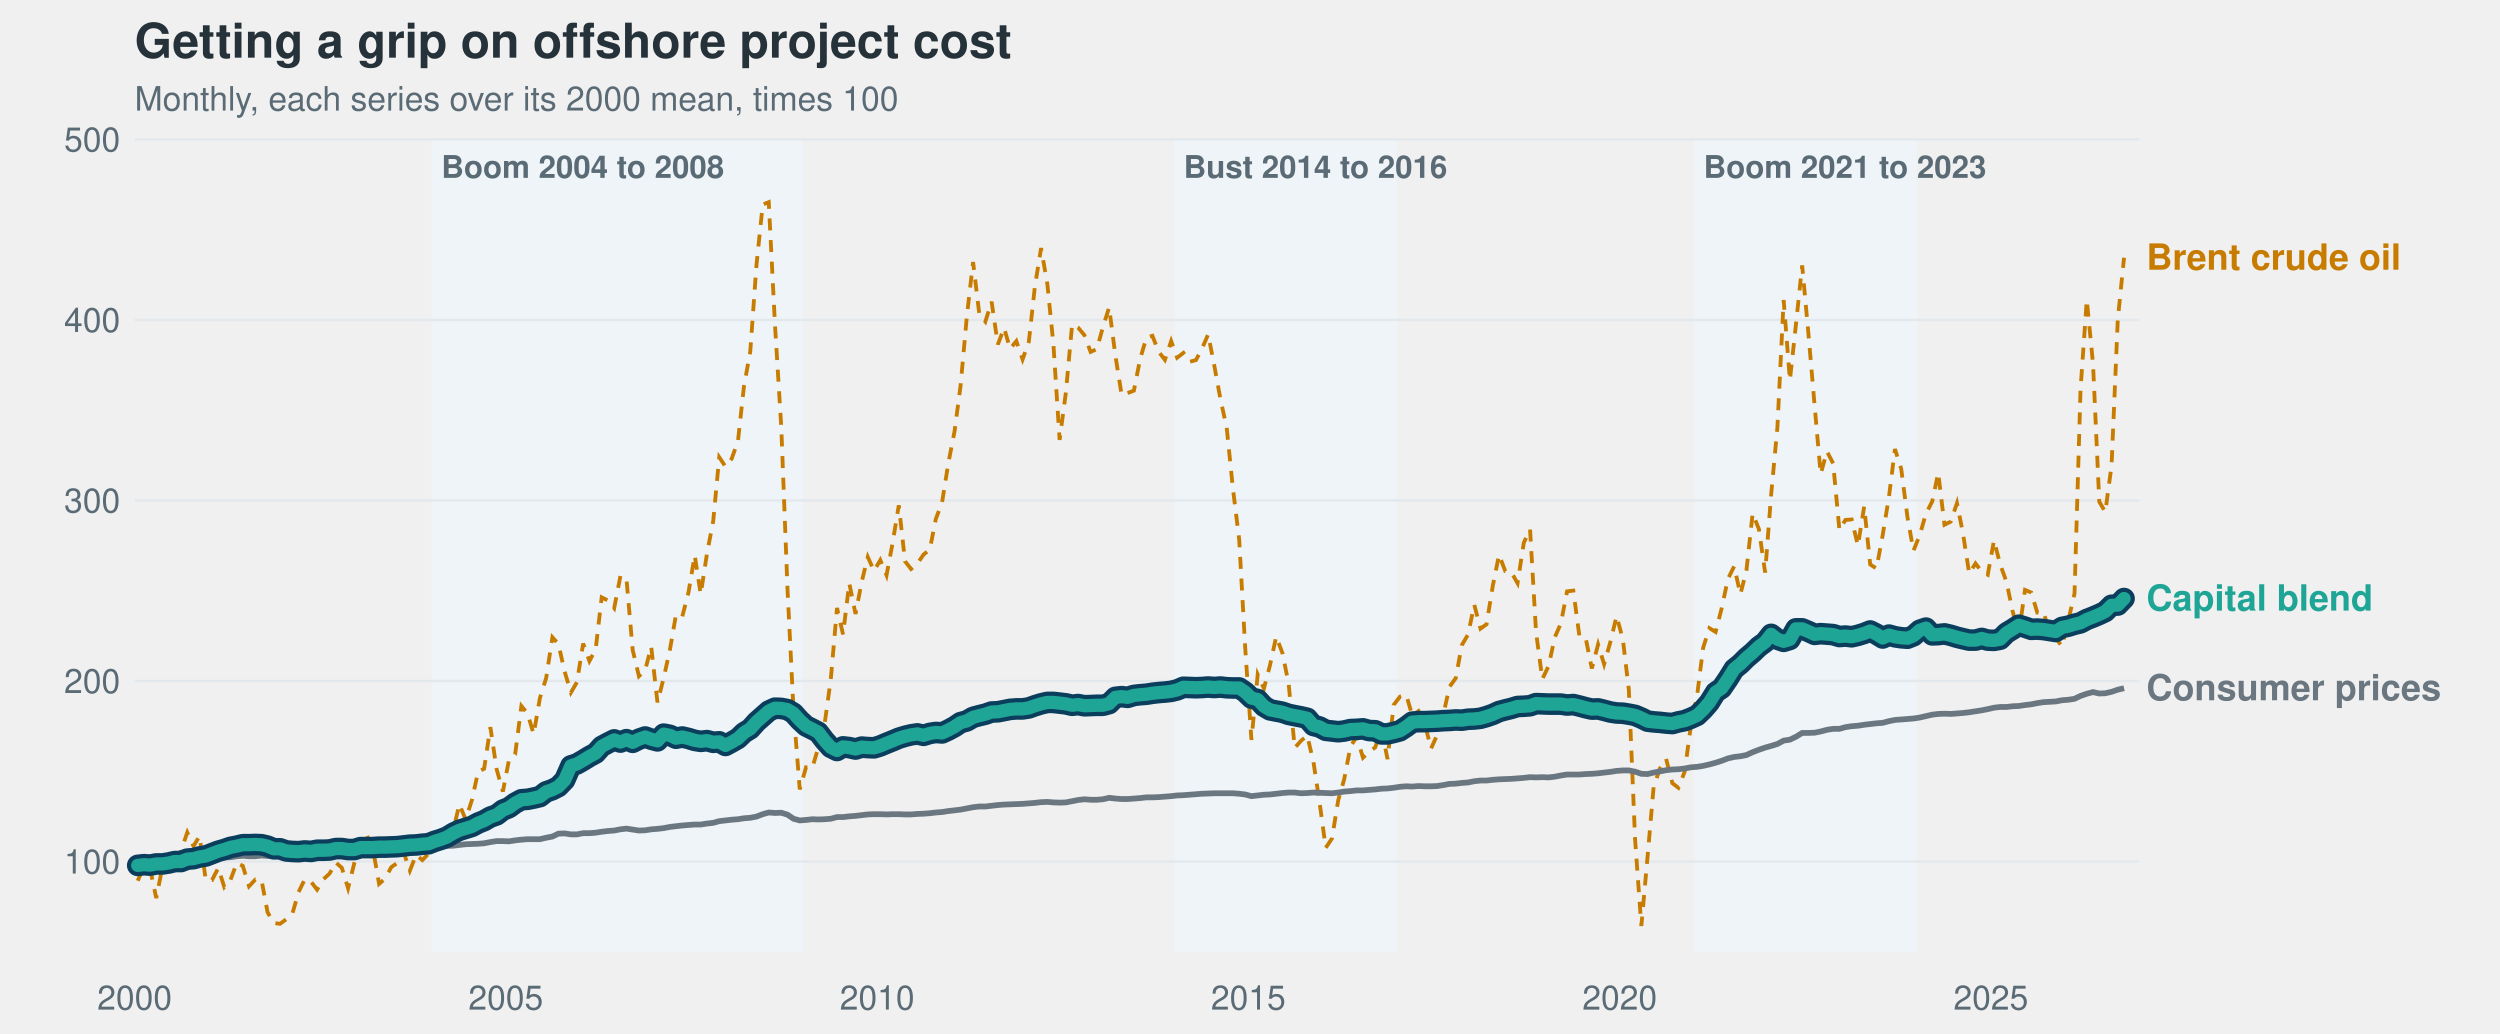
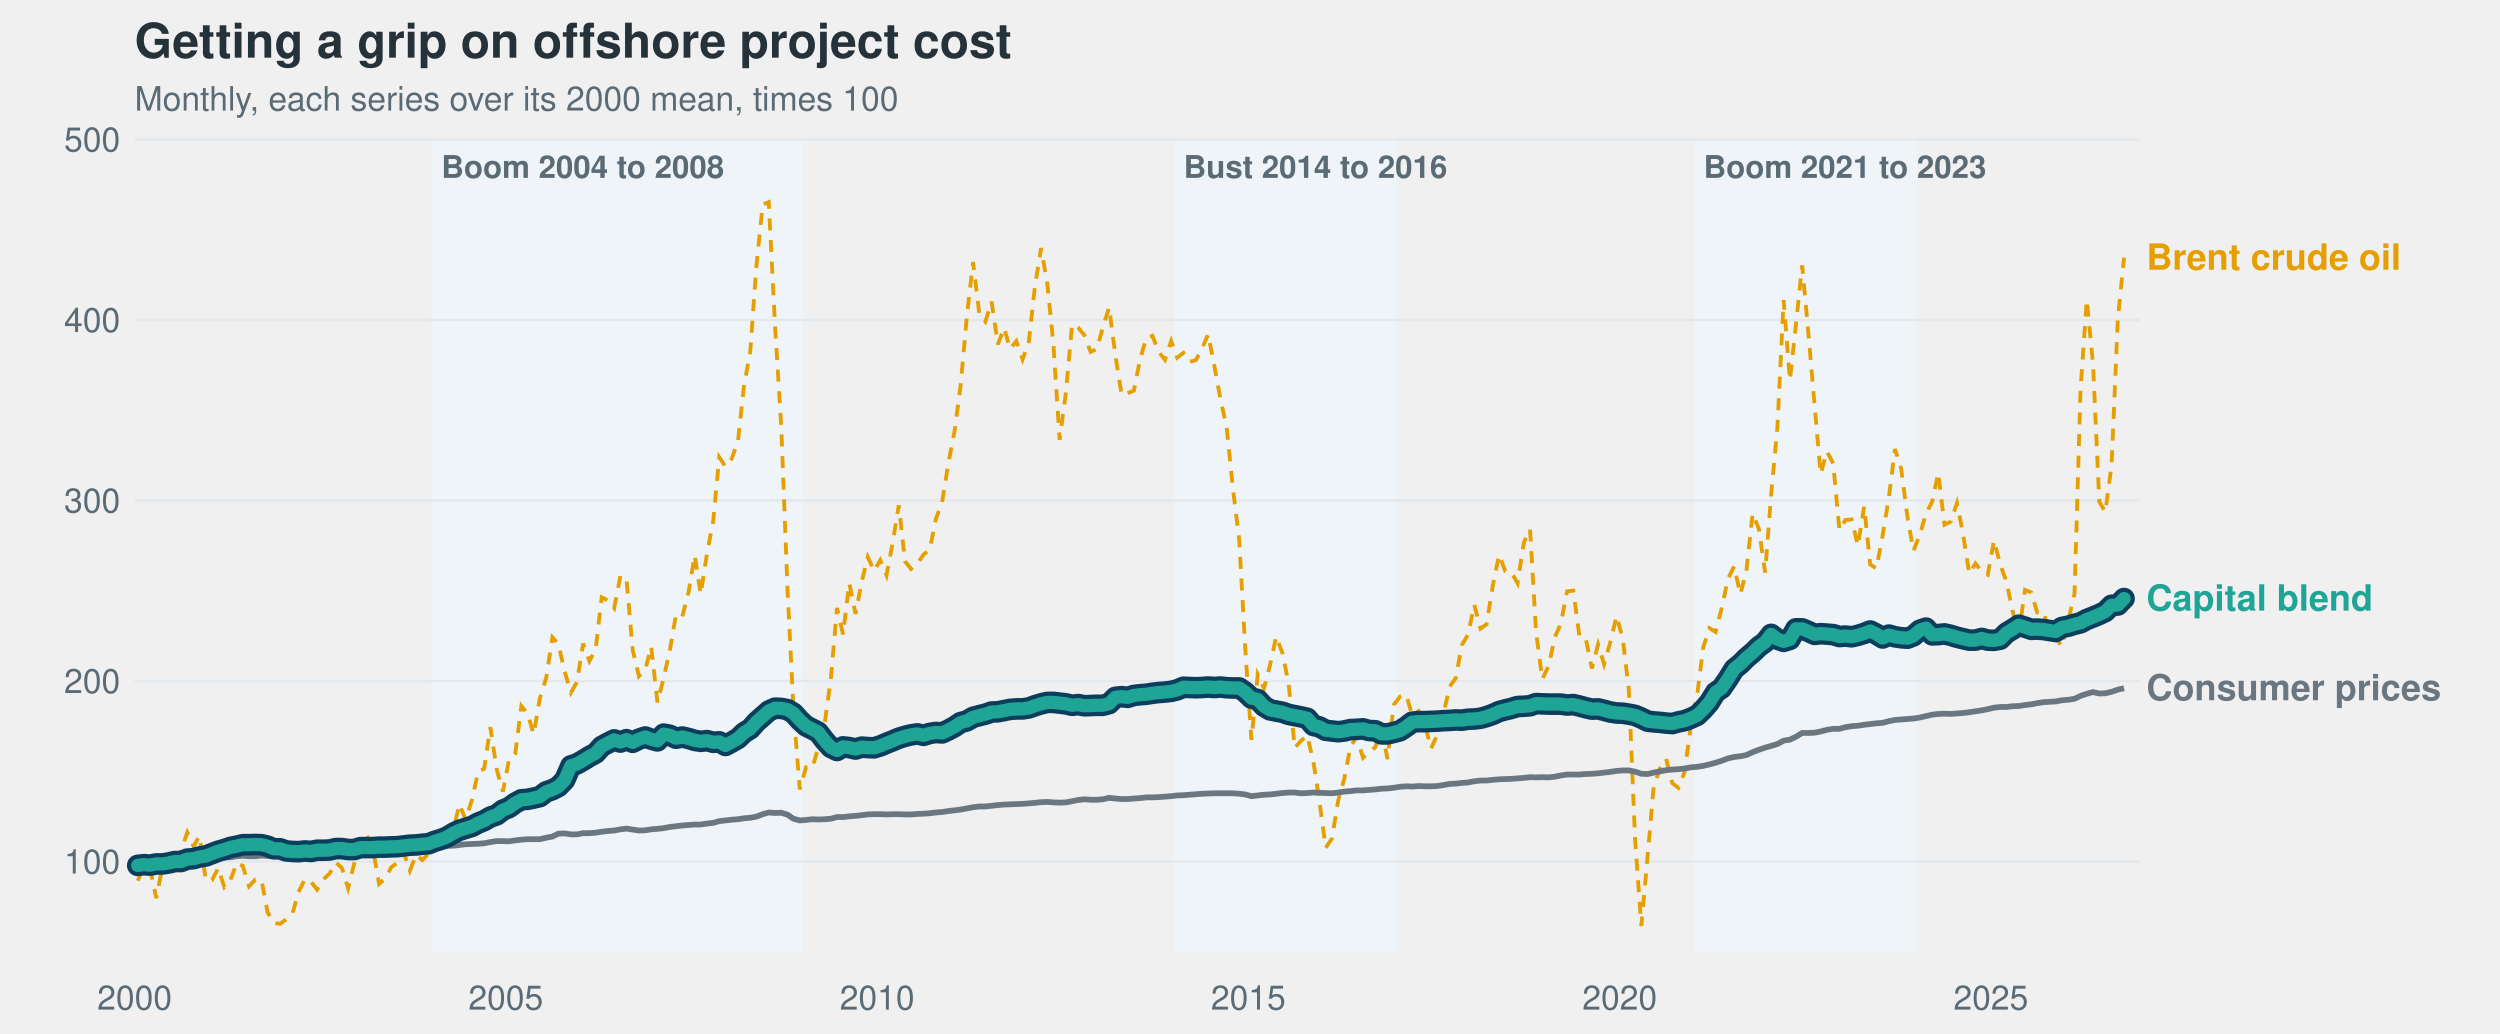
<svg xmlns="http://www.w3.org/2000/svg" viewBox="0 0 1040 430" role="img" aria-labelledby="f0t" class="viz">
-   <style>.s1{stroke:#245c94}.f1{fill:#245c94}.s2{stroke:#1fa596}.f2{fill:#1fa596}.ref{stroke:#6b7780}.fref{fill:#6b7780}.grid{stroke:#e3e8ec}.axis{stroke:#8a969e}.band{fill:#eef4f8}.ring{stroke:#ffffff}.s3{stroke:#c77c00}.f3{fill:#c77c00}.rim{stroke:#0b3d5c}.ring2{fill:#ffffff;stroke:#245c94}text{font:12px 'Segoe UI',Helvetica,Arial,sans-serif;fill:#26323a}.muted{fill:#5a6b76}</style>
+   <style>.s1{stroke:#245c94}.f1{fill:#245c94}.s2{stroke:#1fa596}.f2{fill:#1fa596}.ref{stroke:#6b7780}.fref{fill:#6b7780}.grid{stroke:#e3e8ec}.axis{stroke:#8a969e}.band{fill:#eef4f8}.ring{stroke:#ffffff}.s3{stroke:#e69f00}.f3{fill:#e69f00}.rim{stroke:#0b3d5c}.ring2{fill:#ffffff;stroke:#245c94}text{font:12px 'Segoe UI',Helvetica,Arial,sans-serif;fill:#26323a}.muted{fill:#5a6b76}</style>
  <text x="56" y="24" style="font-size:20px;font-weight:700">Getting a grip on offshore project cost</text>
  <text class="muted" x="56" y="46" style="font-size:14px">Monthly, each series over its 2000 mean, times 100</text>
  <rect class="band" x="179.6" y="58" width="154.4" height="338" />
  <text class="muted" x="183.6" y="74" style="font-size:13px;font-weight:600">Boom 2004 to 2008</text>
  <rect class="band" x="488.4" y="58" width="92.7" height="338" />
  <text class="muted" x="492.4" y="74" style="font-size:13px;font-weight:600">Bust 2014 to 2016</text>
  <rect class="band" x="704.7" y="58" width="92.7" height="338" />
  <text class="muted" x="708.7" y="74" style="font-size:13px;font-weight:600">Boom 2021 to 2023</text>
  <line class="grid" x1="56" x2="890" y1="358.4" y2="358.4" />
  <text class="muted" x="50" y="363.4" text-anchor="end" style="font-size:14px">100</text>
  <line class="grid" x1="56" x2="890" y1="283.3" y2="283.3" />
  <text class="muted" x="50" y="288.3" text-anchor="end" style="font-size:14px">200</text>
  <line class="grid" x1="56" x2="890" y1="208.2" y2="208.2" />
  <text class="muted" x="50" y="213.2" text-anchor="end" style="font-size:14px">300</text>
  <line class="grid" x1="56" x2="890" y1="133.1" y2="133.1" />
  <text class="muted" x="50" y="138.1" text-anchor="end" style="font-size:14px">400</text>
  <line class="grid" x1="56" x2="890" y1="58.0" y2="58.0" />
  <text class="muted" x="50" y="63.0" text-anchor="end" style="font-size:14px">500</text>
  <text class="muted" x="56.0" y="420" text-anchor="middle" style="font-size:14px">2000</text>
  <text class="muted" x="210.4" y="420" text-anchor="middle" style="font-size:14px">2005</text>
  <text class="muted" x="364.9" y="420" text-anchor="middle" style="font-size:14px">2010</text>
  <text class="muted" x="519.3" y="420" text-anchor="middle" style="font-size:14px">2015</text>
  <text class="muted" x="673.8" y="420" text-anchor="middle" style="font-size:14px">2020</text>
  <text class="muted" x="828.2" y="420" text-anchor="middle" style="font-size:14px">2025</text>
  <polyline class="s3" fill="none" stroke-width="1.6" stroke-dasharray="5 4" points="57.3,366.4 59.9,360.4 62.4,361.2 65.0,373.6 67.6,360.5 70.2,355.1 72.7,358.0 75.3,354.0 77.9,346.3 80.5,352.0 83.0,347.8 85.6,366.0 88.2,366.1 90.8,361.1 93.3,369.0 95.9,366.0 98.5,359.0 101.0,360.2 103.6,368.7 106.2,365.9 108.8,366.1 111.3,379.5 113.9,384.0 116.5,384.3 119.1,382.4 121.6,380.2 124.2,371.1 126.8,365.8 129.4,366.8 131.9,370.1 134.5,365.8 137.1,363.4 139.7,358.8 142.2,361.0 144.8,369.5 147.4,359.0 150.0,351.4 152.5,347.3 155.1,352.9 157.7,367.7 160.2,365.5 162.8,360.7 165.4,358.9 168.0,354.8 170.5,362.2 173.1,355.6 175.7,357.8 178.3,355.1 180.8,351.2 183.4,352.3 186.0,345.0 188.6,345.1 191.1,334.6 193.7,340.9 196.3,332.9 198.9,321.0 201.4,319.8 204.0,302.5 206.6,320.0 209.2,329.3 211.7,316.3 214.3,313.8 216.9,293.7 219.5,296.9 222.0,305.4 224.6,290.4 227.2,282.1 229.8,265.1 232.3,267.9 234.9,279.4 237.5,288.1 240.0,283.8 242.6,267.7 245.2,275.0 247.8,270.1 250.3,248.5 252.9,249.8 255.5,253.0 258.1,239.6 260.6,240.7 263.2,270.4 265.8,281.3 268.4,278.8 270.9,269.0 273.5,292.2 276.1,282.0 278.7,270.2 281.2,255.8 283.8,256.6 286.4,246.5 289.0,231.0 291.5,247.2 294.1,230.3 296.7,216.7 299.2,190.2 301.8,194.1 304.4,190.8 307.0,183.4 309.5,160.6 312.1,146.3 314.7,110.2 317.3,85.1 319.8,84.1 322.4,135.3 325.0,177.5 327.6,245.1 330.1,295.4 332.7,328.4 335.3,319.2 337.9,319.5 340.4,311.0 343.0,301.4 345.6,282.7 348.2,252.9 350.7,263.9 353.3,242.6 355.9,255.4 358.5,241.9 361.0,231.7 363.6,237.5 366.2,233.0 368.8,239.3 371.3,226.0 373.9,210.2 376.5,233.5 379.0,236.7 381.6,234.5 384.2,230.7 386.8,228.6 389.3,215.9 391.9,209.0 394.5,192.7 397.1,179.4 399.6,160.4 402.2,131.7 404.8,109.0 407.4,130.7 409.9,133.8 412.5,125.5 415.1,143.3 417.7,136.4 420.2,145.1 422.8,141.9 425.4,149.5 428.0,142.1 430.5,119.3 433.1,103.2 435.7,118.2 438.2,143.0 440.8,183.0 443.4,163.3 446.0,135.0 448.5,136.3 451.1,139.4 453.7,146.4 456.3,145.2 458.8,136.1 461.4,127.9 464.0,147.9 466.6,164.3 469.1,163.5 471.7,162.5 474.3,149.3 476.9,140.5 479.4,139.7 482.0,146.3 484.6,149.7 487.2,141.9 489.7,148.8 492.3,146.8 494.9,150.5 497.5,149.8 500.0,145.1 502.6,139.1 505.2,152.4 507.7,166.0 510.3,177.9 512.9,203.3 515.5,224.4 518.0,269.4 520.6,307.8 523.2,280.6 525.8,286.4 528.3,276.8 530.9,264.8 533.5,271.7 536.1,284.6 538.6,311.1 541.2,308.2 543.8,306.0 546.4,317.0 548.9,333.5 551.5,352.7 554.1,348.8 556.7,332.9 559.2,324.1 561.8,310.5 564.4,306.5 567.0,315.2 569.5,312.8 572.1,310.9 574.7,303.1 577.2,315.8 579.8,293.2 582.4,289.8 585.0,289.1 587.5,297.7 590.1,295.8 592.7,301.0 595.3,311.4 597.8,305.9 600.4,297.4 603.0,285.7 605.6,282.1 608.1,268.4 610.7,264.0 613.3,251.6 615.9,261.5 618.4,259.7 621.0,243.7 623.6,230.8 626.2,237.6 628.7,238.0 631.3,242.6 633.9,225.8 636.5,220.2 639.0,263.0 641.6,282.5 644.2,277.1 646.8,265.1 649.3,259.4 651.9,246.0 654.5,245.7 657.0,264.4 659.6,265.2 662.2,278.1 664.8,268.1 667.3,276.3 669.9,267.1 672.5,256.3 675.1,265.9 677.6,287.0 680.2,349.3 682.8,385.2 685.4,356.2 687.9,327.5 690.5,319.7 693.1,315.7 695.7,325.8 698.2,327.7 700.8,321.1 703.4,301.9 706.0,289.3 708.5,269.5 711.1,261.3 713.7,262.9 716.2,253.1 718.8,240.9 721.4,235.6 724.0,247.2 726.5,237.4 729.1,213.6 731.7,220.1 734.3,238.2 736.8,205.7 739.4,177.8 742.0,124.8 744.6,158.2 747.1,135.1 749.7,110.4 752.3,138.8 754.9,169.0 757.4,197.2 760.0,187.8 762.6,192.8 765.2,220.5 767.7,216.3 770.3,216.1 772.9,227.0 775.5,210.7 778.0,234.8 780.6,236.5 783.2,222.6 785.8,206.7 788.3,186.8 790.9,195.0 793.5,215.1 796.0,229.1 798.6,222.6 801.2,213.7 803.8,208.6 806.3,196.7 808.9,218.3 811.5,217.0 814.1,209.3 816.6,221.9 819.2,238.6 821.8,234.4 824.4,237.8 826.9,239.1 829.5,224.8 832.1,234.9 834.7,242.0 837.2,254.1 839.8,263.8 842.4,245.4 845.0,246.5 847.5,254.8 850.1,254.5 852.7,263.6 855.2,265.5 857.8,268.9 860.4,258.2 863.0,246.9 865.5,162.0 868.1,124.7 870.7,151.4 873.3,208.7 875.8,213.0 878.4,193.7 881.0,132.9 883.6,107.2" />
  <polyline class="ref" fill="none" stroke-width="2.4" points="57.3,359.7 59.9,359.4 62.4,359.0 65.0,359.0 67.6,358.9 70.2,358.4 72.7,358.2 75.3,358.2 77.9,357.8 80.5,357.7 83.0,357.6 85.6,357.4 88.2,357.0 90.8,356.8 93.3,356.7 95.9,356.6 98.5,356.2 101.0,356.0 103.6,356.2 106.2,356.2 108.8,355.9 111.3,356.1 113.9,356.1 116.5,356.2 119.1,356.0 121.6,355.9 124.2,355.7 126.8,355.3 129.4,355.3 131.9,355.2 134.5,355.0 137.1,354.8 139.7,354.7 142.2,354.5 144.8,354.4 147.4,354.3 150.0,353.9 152.5,353.5 155.1,353.3 157.7,353.6 160.2,353.8 162.8,353.7 165.4,353.4 168.0,353.1 170.5,352.8 173.1,352.9 175.7,352.9 178.3,352.6 180.8,352.3 183.4,352.1 186.0,351.9 188.6,351.8 191.1,351.5 193.7,351.2 196.3,351.1 198.9,351.0 201.4,350.8 204.0,350.3 206.6,349.9 209.2,349.9 211.7,350.0 214.3,349.6 216.9,349.3 219.5,349.1 222.0,349.1 224.6,349.1 227.2,348.5 229.8,348.0 232.3,346.8 234.9,346.7 237.5,347.1 240.0,347.1 242.6,346.6 245.2,346.6 247.8,346.4 250.3,346.0 252.9,345.7 255.5,345.5 258.1,345.0 260.6,344.7 263.2,345.1 265.8,345.5 268.4,345.4 270.9,345.0 273.5,344.8 276.1,344.5 278.7,344.0 281.2,343.7 283.8,343.4 286.4,343.2 289.0,343.0 291.5,343.0 294.1,342.6 296.7,342.3 299.2,341.6 301.8,341.3 304.4,341.0 307.0,340.8 309.5,340.4 312.1,340.2 314.7,339.7 317.3,338.7 319.8,338.0 322.4,338.2 325.0,338.1 327.6,338.9 330.1,340.6 332.7,341.3 335.3,341.1 337.9,340.8 340.4,340.9 343.0,340.8 345.6,340.6 348.2,339.9 350.7,339.9 353.3,339.6 355.9,339.4 358.5,339.1 361.0,338.8 363.6,338.7 366.2,338.7 368.8,338.8 371.3,338.7 373.9,338.7 376.5,338.8 379.0,338.8 381.6,338.6 384.2,338.5 386.8,338.3 389.3,338.0 391.9,337.8 394.5,337.4 397.1,337.1 399.6,336.8 402.2,336.3 404.8,335.8 407.4,335.5 409.9,335.5 412.5,335.2 415.1,334.9 417.7,334.7 420.2,334.6 422.8,334.5 425.4,334.4 428.0,334.2 430.5,334.0 433.1,333.7 435.7,333.6 438.2,333.8 440.8,333.9 443.4,333.8 446.0,333.3 448.5,332.8 451.1,332.5 453.7,332.7 456.3,332.7 458.8,332.5 461.4,331.9 464.0,332.2 466.6,332.4 469.1,332.4 471.7,332.2 474.3,332.0 476.9,331.7 479.4,331.7 482.0,331.6 484.6,331.4 487.2,331.2 489.7,330.9 492.3,330.8 494.9,330.6 497.5,330.4 500.0,330.2 502.6,330.1 505.2,330.0 507.7,330.0 510.3,330.0 512.9,330.0 515.5,330.2 518.0,330.5 520.6,331.2 523.2,330.9 525.8,330.6 528.3,330.5 530.9,330.2 533.5,329.9 536.1,329.7 538.6,329.7 541.2,330.0 543.8,329.9 546.4,329.7 548.9,329.8 551.5,329.9 554.1,330.0 556.7,329.7 559.2,329.3 561.8,329.1 564.4,328.8 567.0,328.8 569.5,328.6 572.1,328.4 574.7,328.1 577.2,328.0 579.8,327.7 582.4,327.3 585.0,327.1 587.5,327.2 590.1,327.0 592.7,327.1 595.3,327.1 597.8,327.0 600.4,326.6 603.0,326.1 605.6,326.0 608.1,325.7 610.7,325.5 613.3,325.0 615.9,324.7 618.4,324.7 621.0,324.4 623.6,324.2 626.2,324.1 628.7,324.0 631.3,323.8 633.9,323.6 636.5,323.3 639.0,323.4 641.6,323.3 644.2,323.4 646.8,323.1 649.3,322.6 651.9,322.2 654.5,322.2 657.0,322.2 659.6,322.0 662.2,321.9 664.8,321.7 667.3,321.4 669.9,321.1 672.5,320.7 675.1,320.5 677.6,320.5 680.2,321.0 682.8,321.9 685.4,322.0 687.9,321.4 690.5,320.9 693.1,320.4 695.7,320.1 698.2,320.0 700.8,319.7 703.4,319.2 706.0,319.0 708.5,318.6 711.1,318.0 713.7,317.3 716.2,316.5 718.8,315.5 721.4,314.9 724.0,314.6 726.5,314.1 729.1,312.9 731.7,311.9 734.3,311.0 736.8,310.3 739.4,309.5 742.0,308.1 744.6,307.7 747.1,306.5 749.7,304.9 752.3,304.9 754.9,304.8 757.4,304.3 760.0,303.6 762.6,303.2 765.2,303.2 767.7,302.5 770.3,302.1 772.9,301.9 775.5,301.5 778.0,301.2 780.6,300.9 783.2,300.7 785.8,300.0 788.3,299.5 790.9,299.3 793.5,299.1 796.0,298.9 798.6,298.5 801.2,297.9 803.8,297.3 806.3,297.0 808.9,296.9 811.5,297.0 814.1,296.8 816.6,296.6 819.2,296.3 821.8,295.9 824.4,295.5 826.9,295.0 829.5,294.4 832.1,294.1 834.7,294.1 837.2,293.8 839.8,293.7 842.4,293.3 845.0,293.0 847.5,292.5 850.1,292.1 855.2,291.8 857.8,291.3 860.4,291.1 863.0,290.7 865.5,289.5 868.1,288.6 870.7,287.9 873.3,288.5 875.8,288.4 878.4,287.8 881.0,286.9 883.6,286.3" />
  <polyline class="rim" fill="none" stroke-width="9" stroke-linejoin="round" stroke-linecap="round" points="57.3,360.0 59.9,359.7 62.4,359.9 65.0,359.4 67.6,359.4 70.2,359.0 72.7,358.4 75.3,358.4 77.9,357.4 80.5,357.2 83.0,356.5 85.6,356.1 88.2,355.1 90.8,354.1 93.3,353.4 95.9,352.5 98.5,352.0 101.0,351.4 103.6,351.4 106.2,351.3 108.8,351.4 111.3,352.0 113.9,353.1 116.5,353.1 119.1,354.0 121.6,354.2 124.2,354.3 126.8,354.0 129.4,354.2 131.9,353.7 134.5,353.7 137.1,353.6 139.7,353.0 142.2,353.0 144.8,353.4 147.4,353.4 150.0,352.6 152.5,352.6 155.1,352.6 157.7,352.4 160.2,352.4 162.8,352.3 165.4,352.2 168.0,351.9 170.5,351.6 173.1,351.5 175.7,351.2 178.3,351.0 180.8,350.0 183.4,349.2 186.0,348.2 188.6,346.6 191.1,345.4 193.7,344.6 196.3,343.8 198.9,342.4 201.4,341.4 204.0,339.9 206.6,339.0 209.2,337.0 211.7,336.0 214.3,334.1 216.9,332.7 219.5,332.5 222.0,332.0 224.6,331.4 227.2,329.4 229.8,328.5 232.3,327.2 234.9,324.5 237.5,318.6 240.0,317.8 242.6,316.3 245.2,314.7 247.8,313.3 250.3,310.5 252.9,309.1 255.5,307.8 258.1,308.7 260.6,307.7 263.2,308.8 265.8,307.5 268.4,306.6 270.9,307.5 273.5,308.2 276.1,305.4 278.7,305.9 281.2,307.1 283.8,306.6 286.4,307.2 289.0,308.0 291.5,308.4 294.1,308.1 296.7,308.8 299.2,308.6 301.8,310.1 304.4,308.7 307.0,307.2 309.5,304.8 312.1,303.2 314.7,300.3 317.3,298.0 319.8,295.8 322.4,294.6 325.0,294.7 327.6,295.2 330.1,296.7 332.7,299.6 335.3,302.0 337.9,303.3 340.4,304.6 343.0,308.0 345.6,310.9 348.2,312.2 350.7,310.7 353.3,311.0 355.9,311.6 358.5,310.8 361.0,311.0 363.6,311.1 366.2,310.3 368.8,309.2 371.3,308.2 373.9,307.1 376.5,306.3 379.0,305.7 381.6,305.3 384.2,305.9 386.8,305.1 389.3,304.7 391.9,304.9 394.5,303.7 397.1,302.3 399.6,300.6 402.2,299.9 404.8,298.4 407.4,297.7 409.9,297.1 412.5,296.2 415.1,296.1 417.7,295.6 420.2,295.1 422.8,294.9 425.4,294.9 428.0,294.5 430.5,293.6 433.1,292.8 435.7,292.2 438.2,292.2 440.8,292.5 443.4,292.8 446.0,293.4 448.5,293.1 451.1,293.6 453.7,293.5 456.3,293.4 458.8,293.4 461.4,292.7 464.0,290.1 466.6,289.8 469.1,290.1 471.7,289.3 474.3,289.0 476.9,288.8 479.4,288.4 482.0,288.1 484.6,287.9 487.2,287.6 489.7,287.0 492.3,285.9 494.9,286.0 497.5,286.1 500.0,286.0 502.6,285.8 505.2,286.0 507.7,285.8 510.3,286.1 512.9,286.2 515.5,286.2 518.0,287.9 520.6,290.4 523.2,291.0 525.8,293.8 528.3,295.3 530.9,295.8 533.5,296.3 536.1,297.2 538.6,297.7 541.2,298.2 543.8,298.8 546.4,301.8 548.9,302.4 551.5,303.8 554.1,304.1 556.7,304.4 559.2,304.1 561.8,303.5 564.4,303.4 567.0,303.2 569.5,303.9 572.1,304.0 574.7,305.3 577.2,305.3 579.8,304.7 582.4,304.0 585.0,302.3 587.5,300.4 590.1,300.2 592.7,300.2 595.3,300.1 597.8,300.0 600.4,299.8 603.0,299.7 605.6,299.5 608.1,299.6 610.7,299.2 613.3,299.1 615.9,298.8 618.4,298.1 621.0,297.2 623.6,296.0 626.2,295.3 628.7,294.7 631.3,293.9 633.9,293.8 636.5,293.6 639.0,292.7 641.6,292.8 644.2,292.9 646.8,292.9 649.3,292.9 651.9,293.3 654.5,293.1 657.0,293.7 659.6,294.4 662.2,295.0 664.8,294.9 667.3,295.5 669.9,296.2 672.5,296.6 675.1,296.7 677.6,297.1 680.2,297.6 682.8,298.7 685.4,300.0 687.9,300.3 690.5,300.5 693.1,300.8 695.7,301.0 698.2,300.3 700.8,299.8 703.4,298.8 706.0,297.6 708.5,295.2 711.1,292.2 713.7,288.0 716.2,286.3 718.8,282.5 721.4,278.3 724.0,276.2 726.5,273.7 729.1,271.5 731.7,269.0 734.3,267.1 736.8,263.9 739.4,265.9 742.0,266.8 744.6,266.0 747.1,261.6 749.7,261.6 752.3,262.7 754.9,263.9 757.4,263.6 760.0,263.8 762.6,264.0 765.2,264.8 767.7,264.6 770.3,264.9 772.9,264.3 775.5,263.5 778.0,262.5 780.6,263.8 783.2,265.4 785.8,264.2 788.3,264.9 790.9,265.3 793.5,265.5 796.0,264.5 798.6,262.2 801.2,261.3 803.8,264.1 806.3,264.0 808.9,263.7 811.5,264.3 814.1,265.1 816.6,265.7 819.2,266.3 821.8,266.3 824.4,265.6 826.9,266.3 829.5,266.4 832.1,265.9 834.7,263.3 837.2,261.8 839.8,260.1 842.4,260.9 845.0,261.8 847.5,261.7 850.1,261.9 855.2,262.7 857.8,261.0 860.4,260.5 863.0,259.7 865.5,259.1 868.1,257.7 870.7,256.7 873.3,255.6 875.8,254.4 878.4,251.8 881.0,251.7 883.6,249.0" />
  <polyline class="s2" fill="none" stroke-width="5.5" stroke-linejoin="round" stroke-linecap="round" points="57.3,360.0 59.9,359.7 62.4,359.9 65.0,359.4 67.6,359.4 70.2,359.0 72.7,358.4 75.3,358.4 77.9,357.4 80.5,357.2 83.0,356.5 85.6,356.1 88.2,355.1 90.8,354.1 93.3,353.4 95.9,352.5 98.5,352.0 101.0,351.4 103.6,351.4 106.2,351.3 108.8,351.4 111.3,352.0 113.9,353.1 116.5,353.1 119.1,354.0 121.6,354.2 124.2,354.3 126.8,354.0 129.4,354.2 131.9,353.7 134.5,353.7 137.1,353.6 139.7,353.0 142.2,353.0 144.8,353.4 147.4,353.4 150.0,352.6 152.5,352.6 155.1,352.6 157.7,352.4 160.2,352.4 162.8,352.3 165.4,352.2 168.0,351.9 170.5,351.6 173.1,351.5 175.7,351.2 178.3,351.0 180.8,350.0 183.4,349.2 186.0,348.2 188.6,346.6 191.1,345.4 193.7,344.6 196.3,343.8 198.9,342.4 201.4,341.4 204.0,339.9 206.6,339.0 209.2,337.0 211.7,336.0 214.3,334.1 216.9,332.7 219.5,332.5 222.0,332.0 224.6,331.4 227.2,329.4 229.8,328.5 232.3,327.2 234.9,324.5 237.5,318.6 240.0,317.8 242.6,316.3 245.2,314.7 247.8,313.3 250.3,310.5 252.9,309.1 255.5,307.8 258.1,308.7 260.6,307.7 263.2,308.8 265.8,307.5 268.4,306.6 270.9,307.5 273.5,308.2 276.1,305.4 278.7,305.9 281.2,307.1 283.8,306.6 286.4,307.2 289.0,308.0 291.5,308.4 294.1,308.1 296.7,308.8 299.2,308.6 301.8,310.1 304.4,308.7 307.0,307.2 309.5,304.8 312.1,303.2 314.7,300.3 317.3,298.0 319.8,295.8 322.4,294.6 325.0,294.7 327.6,295.2 330.1,296.7 332.7,299.6 335.3,302.0 337.9,303.3 340.4,304.6 343.0,308.0 345.6,310.9 348.2,312.2 350.7,310.7 353.3,311.0 355.9,311.6 358.5,310.8 361.0,311.0 363.6,311.1 366.2,310.3 368.8,309.2 371.3,308.2 373.9,307.1 376.5,306.3 379.0,305.7 381.6,305.3 384.2,305.9 386.8,305.1 389.3,304.7 391.9,304.9 394.5,303.7 397.1,302.3 399.6,300.6 402.2,299.9 404.8,298.4 407.4,297.7 409.9,297.1 412.5,296.2 415.1,296.1 417.7,295.6 420.2,295.1 422.8,294.9 425.4,294.9 428.0,294.5 430.5,293.6 433.1,292.8 435.7,292.2 438.2,292.2 440.8,292.5 443.4,292.8 446.0,293.4 448.5,293.1 451.1,293.6 453.7,293.5 456.3,293.4 458.8,293.4 461.4,292.7 464.0,290.1 466.6,289.8 469.1,290.1 471.7,289.3 474.3,289.0 476.9,288.8 479.4,288.4 482.0,288.1 484.6,287.9 487.2,287.6 489.7,287.0 492.3,285.9 494.9,286.0 497.5,286.1 500.0,286.0 502.6,285.8 505.2,286.0 507.7,285.8 510.3,286.1 512.9,286.2 515.5,286.2 518.0,287.9 520.6,290.4 523.2,291.0 525.8,293.8 528.3,295.3 530.9,295.8 533.5,296.3 536.1,297.2 538.6,297.7 541.2,298.2 543.8,298.8 546.4,301.8 548.9,302.4 551.5,303.8 554.1,304.1 556.7,304.4 559.2,304.1 561.8,303.5 564.4,303.4 567.0,303.2 569.5,303.9 572.1,304.0 574.7,305.3 577.2,305.3 579.8,304.7 582.4,304.0 585.0,302.3 587.5,300.4 590.1,300.2 592.7,300.2 595.3,300.1 597.8,300.0 600.4,299.8 603.0,299.7 605.6,299.5 608.1,299.6 610.7,299.2 613.3,299.1 615.9,298.8 618.4,298.1 621.0,297.2 623.6,296.0 626.2,295.3 628.7,294.7 631.3,293.9 633.9,293.8 636.5,293.6 639.0,292.7 641.6,292.8 644.2,292.9 646.8,292.9 649.3,292.9 651.9,293.3 654.5,293.1 657.0,293.7 659.6,294.4 662.2,295.0 664.8,294.9 667.3,295.5 669.9,296.2 672.5,296.6 675.1,296.7 677.6,297.1 680.2,297.6 682.8,298.7 685.4,300.0 687.9,300.3 690.5,300.5 693.1,300.8 695.7,301.0 698.2,300.3 700.8,299.8 703.4,298.8 706.0,297.6 708.5,295.2 711.1,292.2 713.7,288.0 716.2,286.3 718.8,282.5 721.4,278.3 724.0,276.2 726.5,273.7 729.1,271.5 731.7,269.0 734.3,267.1 736.8,263.9 739.4,265.9 742.0,266.8 744.6,266.0 747.1,261.6 749.7,261.6 752.3,262.7 754.9,263.9 757.4,263.6 760.0,263.8 762.6,264.0 765.2,264.8 767.7,264.6 770.3,264.9 772.9,264.3 775.5,263.5 778.0,262.5 780.6,263.8 783.2,265.4 785.8,264.2 788.3,264.9 790.9,265.3 793.5,265.5 796.0,264.5 798.6,262.2 801.2,261.3 803.8,264.1 806.3,264.0 808.9,263.7 811.5,264.3 814.1,265.1 816.6,265.7 819.2,266.3 821.8,266.3 824.4,265.6 826.9,266.3 829.5,266.4 832.1,265.9 834.7,263.3 837.2,261.8 839.8,260.1 842.4,260.9 845.0,261.8 847.5,261.7 850.1,261.9 855.2,262.7 857.8,261.0 860.4,260.5 863.0,259.7 865.5,259.1 868.1,257.7 870.7,256.7 873.3,255.6 875.8,254.4 878.4,251.8 881.0,251.7 883.6,249.0" />
  <text class="f2" x="892.9" y="254.0" style="font-size:15px;font-weight:700">Capital blend</text>
  <text class="fref" x="892.9" y="291.3" style="font-size:15px;font-weight:700">Consumer prices</text>
  <text class="f3" x="892.9" y="112.2" style="font-size:15px;font-weight:700">Brent crude oil</text>
  <rect class="hit" x="56.0" y="58" width="30.9" height="338" fill="transparent" data-tip="2000 (annual means, 2000 = 100): capital blend 100.0; consumer prices 100.0; Brent crude oil 100.0" />
  <rect class="hit" x="86.9" y="58" width="30.9" height="338" fill="transparent" data-tip="2001 (annual means, 2000 = 100): capital blend 107.8; consumer prices 102.8; Brent crude oil 85.7" />
  <rect class="hit" x="117.8" y="58" width="30.9" height="338" fill="transparent" data-tip="2002 (annual means, 2000 = 100): capital blend 106.3; consumer prices 104.5; Brent crude oil 87.5" />
  <rect class="hit" x="148.7" y="58" width="30.9" height="338" fill="transparent" data-tip="2003 (annual means, 2000 = 100): capital blend 108.6; consumer prices 106.9; Brent crude oil 101.3" />
  <rect class="hit" x="179.6" y="58" width="30.9" height="338" fill="transparent" data-tip="2004 (annual means, 2000 = 100): capital blend 119.3; consumer prices 109.7; Brent crude oil 134.0" />
  <rect class="hit" x="210.4" y="58" width="30.9" height="338" fill="transparent" data-tip="2005 (annual means, 2000 = 100): capital blend 139.6; consumer prices 113.4; Brent crude oil 190.8" />
  <rect class="hit" x="241.3" y="58" width="30.9" height="338" fill="transparent" data-tip="2006 (annual means, 2000 = 100): capital blend 164.7; consumer prices 117.1; Brent crude oil 228.4" />
  <rect class="hit" x="272.2" y="58" width="30.9" height="338" fill="transparent" data-tip="2007 (annual means, 2000 = 100): capital blend 167.6; consumer prices 120.4; Brent crude oil 254.1" />
  <rect class="hit" x="303.1" y="58" width="30.9" height="338" fill="transparent" data-tip="2008 (annual means, 2000 = 100): capital blend 177.9; consumer prices 125.0; Brent crude oil 339.5" />
  <rect class="hit" x="334.0" y="58" width="30.9" height="338" fill="transparent" data-tip="2009 (annual means, 2000 = 100): capital blend 165.9; consumer prices 124.6; Brent crude oil 215.6" />
  <rect class="hit" x="364.9" y="58" width="30.9" height="338" fill="transparent" data-tip="2010 (annual means, 2000 = 100): capital blend 169.3; consumer prices 126.6; Brent crude oil 278.8" />
  <rect class="hit" x="395.8" y="58" width="30.9" height="338" fill="transparent" data-tip="2011 (annual means, 2000 = 100): capital blend 181.3; consumer prices 130.6; Brent crude oil 390.1" />
  <rect class="hit" x="426.7" y="58" width="30.9" height="338" fill="transparent" data-tip="2012 (annual means, 2000 = 100): capital blend 186.9; consumer prices 133.3; Brent crude oil 391.5" />
  <rect class="hit" x="457.6" y="58" width="30.9" height="338" fill="transparent" data-tip="2013 (annual means, 2000 = 100): capital blend 191.7; consumer prices 135.3; Brent crude oil 380.9" />
  <rect class="hit" x="488.4" y="58" width="30.9" height="338" fill="transparent" data-tip="2014 (annual means, 2000 = 100): capital blend 196.1; consumer prices 137.5; Brent crude oil 347.2" />
  <rect class="hit" x="519.3" y="58" width="30.9" height="338" fill="transparent" data-tip="2015 (annual means, 2000 = 100): capital blend 182.4; consumer prices 137.6; Brent crude oil 183.6" />
  <rect class="hit" x="550.2" y="58" width="30.9" height="338" fill="transparent" data-tip="2016 (annual means, 2000 = 100): capital blend 172.3; consumer prices 139.4; Brent crude oil 152.7" />
  <rect class="hit" x="581.1" y="58" width="30.9" height="338" fill="transparent" data-tip="2017 (annual means, 2000 = 100): capital blend 177.3; consumer prices 142.4; Brent crude oil 190.2" />
  <rect class="hit" x="612.0" y="58" width="30.9" height="338" fill="transparent" data-tip="2018 (annual means, 2000 = 100): capital blend 183.8; consumer prices 145.8; Brent crude oil 249.1" />
  <rect class="hit" x="642.9" y="58" width="30.9" height="338" fill="transparent" data-tip="2019 (annual means, 2000 = 100): capital blend 185.4; consumer prices 148.5; Brent crude oil 225.6" />
  <rect class="hit" x="673.8" y="58" width="30.9" height="338" fill="transparent" data-tip="2020 (annual means, 2000 = 100): capital blend 178.7; consumer prices 150.3; Brent crude oil 146.4" />
  <rect class="hit" x="704.7" y="58" width="30.9" height="338" fill="transparent" data-tip="2021 (annual means, 2000 = 100): capital blend 202.5; consumer prices 157.4; Brent crude oil 247.8" />
  <rect class="hit" x="735.6" y="58" width="30.9" height="338" fill="transparent" data-tip="2022 (annual means, 2000 = 100): capital blend 225.7; consumer prices 169.9; Brent crude oil 353.3" />
  <rect class="hit" x="766.4" y="58" width="30.9" height="338" fill="transparent" data-tip="2023 (annual means, 2000 = 100): capital blend 225.1; consumer prices 177.0; Brent crude oil 289.1" />
  <rect class="hit" x="797.3" y="58" width="30.9" height="338" fill="transparent" data-tip="2024 (annual means, 2000 = 100): capital blend 225.0; consumer prices 182.2; Brent crude oil 282.3" />
  <rect class="hit" x="828.2" y="58" width="30.9" height="338" fill="transparent" data-tip="2025 (annual means, 2000 = 100): capital blend 227.8; consumer prices 187.0; Brent crude oil 242.3" />
</svg>
